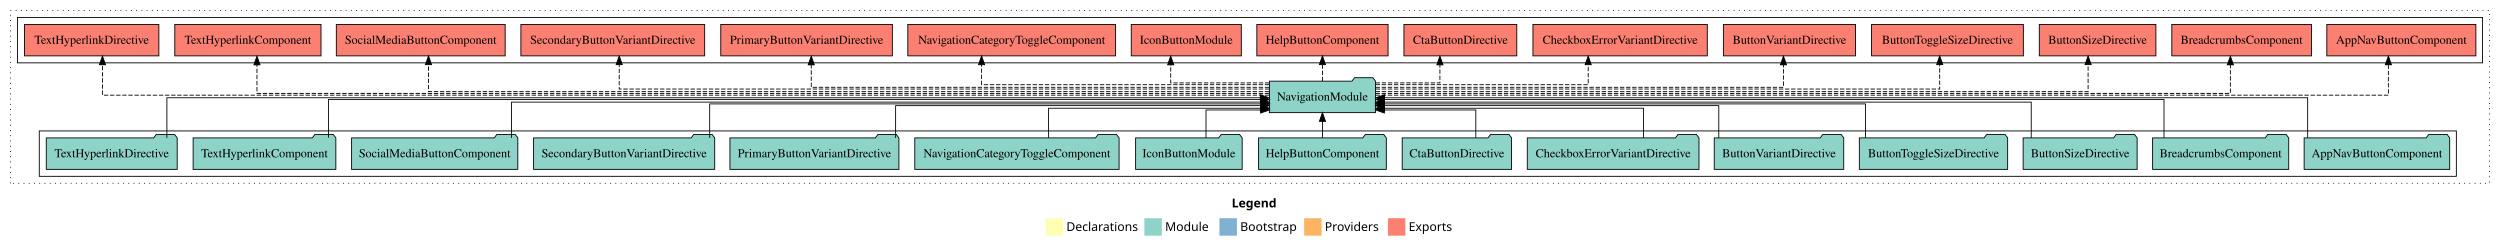
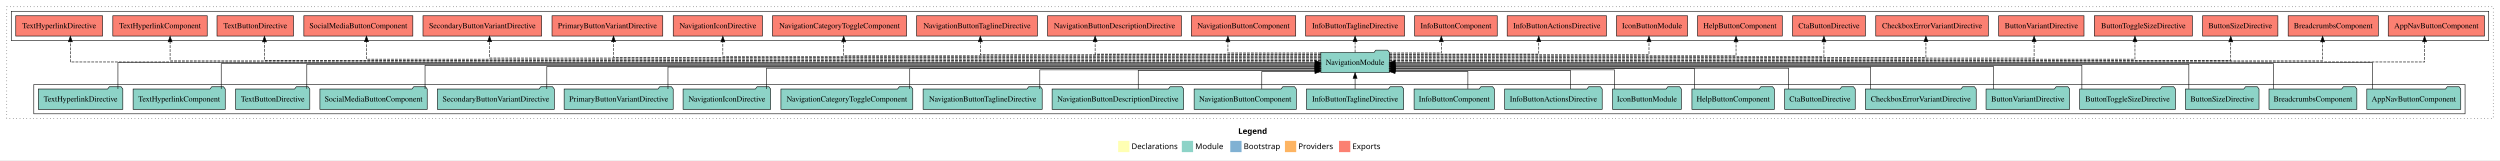
- <svg xmlns="http://www.w3.org/2000/svg" width="2864pt" height="284pt" viewBox="0.00 0.00 2864.00 284.00">
+ <svg xmlns="http://www.w3.org/2000/svg" width="4437pt" height="284pt" viewBox="0.00 0.00 4437.00 284.00">
  <g id="graph0" class="graph" transform="scale(1 1) rotate(0) translate(4 280)">
-     <polygon fill="white" stroke="transparent" points="-4,4 -4,-280 2860,-280 2860,4 -4,4" />
-     <text text-anchor="start" x="1407.01" y="-42.4" font-family="Times-12" font-weight="bold" font-size="14.00">Legend</text>
-     <polygon fill="#ffffb3" stroke="transparent" points="1194,-10 1194,-30 1214,-30 1214,-10 1194,-10" />
-     <text text-anchor="start" x="1217.63" y="-15.4" font-family="Times-12" font-size="14.00">  Declarations</text>
-     <polygon fill="#8dd3c7" stroke="transparent" points="1307,-10 1307,-30 1327,-30 1327,-10 1307,-10" />
-     <text text-anchor="start" x="1330.73" y="-15.4" font-family="Times-12" font-size="14.00">  Module</text>
-     <polygon fill="#80b1d3" stroke="transparent" points="1393,-10 1393,-30 1413,-30 1413,-10 1393,-10" />
-     <text text-anchor="start" x="1416.78" y="-15.4" font-family="Times-12" font-size="14.00">  Bootstrap</text>
-     <polygon fill="#fdb462" stroke="transparent" points="1490,-10 1490,-30 1510,-30 1510,-10 1490,-10" />
-     <text text-anchor="start" x="1513.67" y="-15.4" font-family="Times-12" font-size="14.00">  Providers</text>
-     <polygon fill="#fb8072" stroke="transparent" points="1586,-10 1586,-30 1606,-30 1606,-10 1586,-10" />
-     <text text-anchor="start" x="1609.73" y="-15.4" font-family="Times-12" font-size="14.00">  Exports</text>
+     <polygon fill="white" stroke="transparent" points="-4,4 -4,-280 4433,-280 4433,4 -4,4" />
+     <text text-anchor="start" x="2193.51" y="-42.4" font-family="Times-12" font-weight="bold" font-size="14.00">Legend</text>
+     <polygon fill="#ffffb3" stroke="transparent" points="1980.5,-10 1980.5,-30 2000.5,-30 2000.5,-10 1980.5,-10" />
+     <text text-anchor="start" x="2004.13" y="-15.4" font-family="Times-12" font-size="14.00">  Declarations</text>
+     <polygon fill="#8dd3c7" stroke="transparent" points="2093.5,-10 2093.5,-30 2113.5,-30 2113.5,-10 2093.5,-10" />
+     <text text-anchor="start" x="2117.23" y="-15.4" font-family="Times-12" font-size="14.00">  Module</text>
+     <polygon fill="#80b1d3" stroke="transparent" points="2179.5,-10 2179.5,-30 2199.5,-30 2199.5,-10 2179.5,-10" />
+     <text text-anchor="start" x="2203.28" y="-15.4" font-family="Times-12" font-size="14.00">  Bootstrap</text>
+     <polygon fill="#fdb462" stroke="transparent" points="2276.5,-10 2276.5,-30 2296.5,-30 2296.5,-10 2276.5,-10" />
+     <text text-anchor="start" x="2300.17" y="-15.4" font-family="Times-12" font-size="14.00">  Providers</text>
+     <polygon fill="#fb8072" stroke="transparent" points="2372.5,-10 2372.5,-30 2392.5,-30 2392.5,-10 2372.5,-10" />
+     <text text-anchor="start" x="2396.23" y="-15.4" font-family="Times-12" font-size="14.00">  Exports</text>
    <g id="clust1" class="cluster">
-       <polygon fill="none" stroke="black" stroke-dasharray="1,5" points="8,-70 8,-268 2848,-268 2848,-70 8,-70" />
+       <polygon fill="none" stroke="black" stroke-dasharray="1,5" points="8,-70 8,-268 4421,-268 4421,-70 8,-70" />
    </g>
    <g id="clust3" class="cluster">
-       <polygon fill="none" stroke="black" points="41,-78 41,-130 2810,-130 2810,-78 41,-78" />
+       <polygon fill="none" stroke="black" points="56,-78 56,-130 4371,-130 4371,-78 56,-78" />
    </g>
    <g id="clust4" class="cluster">
-       <polygon fill="none" stroke="black" points="16,-208 16,-260 2840,-260 2840,-208 16,-208" />
+       <polygon fill="none" stroke="black" points="16,-208 16,-260 4413,-260 4413,-208 16,-208" />
    </g>
    <g id="node1" class="node">
-       <polygon fill="#8dd3c7" stroke="black" points="2802.38,-122 2799.38,-126 2778.38,-126 2775.38,-122 2635.62,-122 2635.62,-86 2802.38,-86 2802.38,-122" />
-       <text text-anchor="middle" x="2719" y="-99.8" font-family="Times,serif" font-size="14.00">AppNavButtonComponent</text>
+       <polygon fill="#8dd3c7" stroke="black" points="4363.38,-122 4360.38,-126 4339.38,-126 4336.38,-122 4196.62,-122 4196.62,-86 4363.38,-86 4363.38,-122" />
+       <text text-anchor="middle" x="4280" y="-99.8" font-family="Times,serif" font-size="14.00">AppNavButtonComponent</text>
+     </g>
+     <g id="node24" class="node">
+       <polygon fill="#8dd3c7" stroke="black" points="2461.76,-187 2458.76,-191 2437.76,-191 2434.76,-187 2340.24,-187 2340.24,-151 2461.76,-151 2461.76,-187" />
+       <text text-anchor="middle" x="2401" y="-164.8" font-family="Times,serif" font-size="14.00">NavigationModule</text>
+     </g>
+     <g id="edge1" class="edge">
+       <path fill="none" stroke="black" d="M4206.65,-122.11C4206.65,-141.34 4206.65,-169 4206.65,-169 4206.65,-169 2471.85,-169 2471.85,-169" />
+       <polygon fill="black" stroke="black" points="2471.85,-165.5 2461.85,-169 2471.85,-172.5 2471.85,-165.5" />
+     </g>
+     <g id="node2" class="node">
+       <polygon fill="#8dd3c7" stroke="black" points="4178.97,-122 4175.97,-126 4154.97,-126 4151.97,-122 4023.03,-122 4023.03,-86 4178.97,-86 4178.97,-122" />
+       <text text-anchor="middle" x="4101" y="-99.8" font-family="Times,serif" font-size="14.00">BreadcrumbsComponent</text>
+     </g>
+     <g id="edge2" class="edge">
+       <path fill="none" stroke="black" d="M4030.96,-122.22C4030.96,-140.83 4030.96,-167 4030.96,-167 4030.96,-167 2471.92,-167 2471.92,-167" />
+       <polygon fill="black" stroke="black" points="2471.92,-163.5 2461.92,-167 2471.92,-170.5 2471.92,-163.5" />
+     </g>
+     <g id="node3" class="node">
+       <polygon fill="#8dd3c7" stroke="black" points="4005.3,-122 4002.3,-126 3981.3,-126 3978.3,-122 3874.7,-122 3874.7,-86 4005.3,-86 4005.3,-122" />
+       <text text-anchor="middle" x="3940" y="-99.8" font-family="Times,serif" font-size="14.00">ButtonSizeDirective</text>
+     </g>
+     <g id="edge3" class="edge">
+       <path fill="none" stroke="black" d="M3880.79,-122.27C3880.79,-140.56 3880.79,-166 3880.79,-166 3880.79,-166 2471.77,-166 2471.77,-166" />
+       <polygon fill="black" stroke="black" points="2471.77,-162.5 2461.77,-166 2471.77,-169.5 2471.77,-162.5" />
+     </g>
+     <g id="node4" class="node">
+       <polygon fill="#8dd3c7" stroke="black" points="3856.96,-122 3853.96,-126 3832.96,-126 3829.96,-122 3687.04,-122 3687.04,-86 3856.96,-86 3856.96,-122" />
+       <text text-anchor="middle" x="3772" y="-99.8" font-family="Times,serif" font-size="14.00">ButtonToggleSizeDirective</text>
+     </g>
+     <g id="edge4" class="edge">
+       <path fill="none" stroke="black" d="M3690.93,-122C3690.93,-139.68 3690.93,-164 3690.93,-164 3690.93,-164 2471.92,-164 2471.92,-164" />
+       <polygon fill="black" stroke="black" points="2471.92,-160.5 2461.92,-164 2471.92,-167.5 2471.92,-160.5" />
+     </g>
+     <g id="node5" class="node">
+       <polygon fill="#8dd3c7" stroke="black" points="3669.18,-122 3666.18,-126 3645.18,-126 3642.18,-122 3520.82,-122 3520.82,-86 3669.18,-86 3669.18,-122" />
+       <text text-anchor="middle" x="3595" y="-99.8" font-family="Times,serif" font-size="14.00">ButtonVariantDirective</text>
+     </g>
+     <g id="edge5" class="edge">
+       <path fill="none" stroke="black" d="M3534.05,-122.03C3534.05,-139.06 3534.05,-162 3534.05,-162 3534.05,-162 2471.92,-162 2471.92,-162" />
+       <polygon fill="black" stroke="black" points="2471.92,-158.5 2461.92,-162 2471.92,-165.5 2471.92,-158.5" />
+     </g>
+     <g id="node6" class="node">
+       <polygon fill="#8dd3c7" stroke="black" points="3503.36,-122 3500.36,-126 3479.36,-126 3476.36,-122 3306.64,-122 3306.64,-86 3503.36,-86 3503.36,-122" />
+       <text text-anchor="middle" x="3405" y="-99.8" font-family="Times,serif" font-size="14.00">CheckboxErrorVariantDirective</text>
+     </g>
+     <g id="edge6" class="edge">
+       <path fill="none" stroke="black" d="M3315.94,-122.04C3315.94,-138.73 3315.94,-161 3315.94,-161 3315.94,-161 2472.1,-161 2472.1,-161" />
+       <polygon fill="black" stroke="black" points="2472.1,-157.5 2462.1,-161 2472.1,-164.5 2472.1,-157.5" />
+     </g>
+     <g id="node7" class="node">
+       <polygon fill="#8dd3c7" stroke="black" points="3288.64,-122 3285.64,-126 3264.64,-126 3261.64,-122 3163.36,-122 3163.36,-86 3288.64,-86 3288.64,-122" />
+       <text text-anchor="middle" x="3226" y="-99.8" font-family="Times,serif" font-size="14.00">CtaButtonDirective</text>
+     </g>
+     <g id="edge7" class="edge">
+       <path fill="none" stroke="black" d="M3170.3,-122.01C3170.3,-138.05 3170.3,-159 3170.3,-159 3170.3,-159 2472.01,-159 2472.01,-159" />
+       <polygon fill="black" stroke="black" points="2472.01,-155.5 2462.01,-159 2472.01,-162.5 2472.01,-155.5" />
+     </g>
+     <g id="node8" class="node">
+       <polygon fill="#8dd3c7" stroke="black" points="3145.16,-122 3142.16,-126 3121.16,-126 3118.16,-122 2998.84,-122 2998.84,-86 3145.16,-86 3145.16,-122" />
+       <text text-anchor="middle" x="3072" y="-99.8" font-family="Times,serif" font-size="14.00">HelpButtonComponent</text>
+     </g>
+     <g id="edge8" class="edge">
+       <path fill="none" stroke="black" d="M3003.79,-122.28C3003.79,-137.95 3003.79,-158 3003.79,-158 3003.79,-158 2471.84,-158 2471.84,-158" />
+       <polygon fill="black" stroke="black" points="2471.84,-154.5 2461.84,-158 2471.84,-161.5 2471.84,-154.5" />
+     </g>
+     <g id="node9" class="node">
+       <polygon fill="#8dd3c7" stroke="black" points="2980.04,-122 2977.04,-126 2956.04,-126 2953.04,-122 2857.96,-122 2857.96,-86 2980.04,-86 2980.04,-122" />
+       <text text-anchor="middle" x="2919" y="-99.8" font-family="Times,serif" font-size="14.00">IconButtonModule</text>
+     </g>
+     <g id="edge9" class="edge">
+       <path fill="none" stroke="black" d="M2861.35,-122.19C2861.35,-137.18 2861.35,-156 2861.35,-156 2861.35,-156 2472.13,-156 2472.13,-156" />
+       <polygon fill="black" stroke="black" points="2472.13,-152.5 2462.13,-156 2472.13,-159.5 2472.13,-152.5" />
+     </g>
+     <g id="node10" class="node">
+       <polygon fill="#8dd3c7" stroke="black" points="2839.57,-122 2836.57,-126 2815.57,-126 2812.57,-122 2666.43,-122 2666.43,-86 2839.57,-86 2839.57,-122" />
+       <text text-anchor="middle" x="2753" y="-99.8" font-family="Times,serif" font-size="14.00">InfoButtonActionsDirective</text>
+     </g>
+     <g id="edge10" class="edge">
+       <path fill="none" stroke="black" d="M2783.26,-122.12C2783.26,-136.78 2783.26,-155 2783.26,-155 2783.26,-155 2471.99,-155 2471.99,-155" />
+       <polygon fill="black" stroke="black" points="2471.99,-151.5 2461.99,-155 2471.99,-158.5 2471.99,-151.5" />
+     </g>
+     <g id="node11" class="node">
+       <polygon fill="#8dd3c7" stroke="black" points="2648.27,-122 2645.27,-126 2624.27,-126 2621.27,-122 2505.73,-122 2505.73,-86 2648.27,-86 2648.27,-122" />
+       <text text-anchor="middle" x="2577" y="-99.8" font-family="Times,serif" font-size="14.00">InfoButtonComponent</text>
+     </g>
+     <g id="edge11" class="edge">
+       <path fill="none" stroke="black" d="M2601.21,-122.25C2601.21,-136.18 2601.21,-153 2601.21,-153 2601.21,-153 2471.89,-153 2471.89,-153" />
+       <polygon fill="black" stroke="black" points="2471.89,-149.5 2461.89,-153 2471.89,-156.5 2471.89,-149.5" />
+     </g>
+     <g id="node12" class="node">
+       <polygon fill="#8dd3c7" stroke="black" points="2487.29,-122 2484.29,-126 2463.29,-126 2460.29,-122 2314.71,-122 2314.71,-86 2487.29,-86 2487.29,-122" />
+       <text text-anchor="middle" x="2401" y="-99.8" font-family="Times,serif" font-size="14.00">InfoButtonTaglineDirective</text>
+     </g>
+     <g id="edge12" class="edge">
+       <path fill="none" stroke="black" d="M2401,-122.11C2401,-122.11 2401,-140.99 2401,-140.99" />
+       <polygon fill="black" stroke="black" points="2397.5,-140.99 2401,-150.99 2404.5,-140.99 2397.5,-140.99" />
+     </g>
+     <g id="node13" class="node">
+       <polygon fill="#8dd3c7" stroke="black" points="2296.66,-122 2293.66,-126 2272.66,-126 2269.66,-122 2115.34,-122 2115.34,-86 2296.66,-86 2296.66,-122" />
+       <text text-anchor="middle" x="2206" y="-99.8" font-family="Times,serif" font-size="14.00">NavigationButtonComponent</text>
+     </g>
+     <g id="edge13" class="edge">
+       <path fill="none" stroke="black" d="M2235.44,-122.25C2235.44,-136.18 2235.44,-153 2235.44,-153 2235.44,-153 2329.82,-153 2329.82,-153" />
+       <polygon fill="black" stroke="black" points="2329.82,-156.5 2339.82,-153 2329.82,-149.5 2329.82,-156.5" />
+     </g>
+     <g id="node14" class="node">
+       <polygon fill="#8dd3c7" stroke="black" points="2096.72,-122 2093.72,-126 2072.72,-126 2069.72,-122 1863.28,-122 1863.28,-86 2096.72,-86 2096.72,-122" />
+       <text text-anchor="middle" x="1980" y="-99.8" font-family="Times,serif" font-size="14.00">NavigationButtonDescriptionDirective</text>
+     </g>
+     <g id="edge14" class="edge">
+       <path fill="none" stroke="black" d="M2016.12,-122.12C2016.12,-136.78 2016.12,-155 2016.12,-155 2016.12,-155 2330.01,-155 2330.01,-155" />
+       <polygon fill="black" stroke="black" points="2330.01,-158.5 2340.01,-155 2330.01,-151.5 2330.01,-158.5" />
+     </g>
+     <g id="node15" class="node">
+       <polygon fill="#8dd3c7" stroke="black" points="1845.67,-122 1842.67,-126 1821.67,-126 1818.67,-122 1634.33,-122 1634.33,-86 1845.67,-86 1845.67,-122" />
+       <text text-anchor="middle" x="1740" y="-99.8" font-family="Times,serif" font-size="14.00">NavigationButtonTaglineDirective</text>
+     </g>
+     <g id="edge15" class="edge">
+       <path fill="none" stroke="black" d="M1841.46,-122.19C1841.46,-137.18 1841.46,-156 1841.46,-156 1841.46,-156 2330.05,-156 2330.05,-156" />
+       <polygon fill="black" stroke="black" points="2330.05,-159.5 2340.05,-156 2330.05,-152.5 2330.05,-159.5" />
    </g>
    <g id="node16" class="node">
-       <polygon fill="#8dd3c7" stroke="black" points="1571.76,-187 1568.76,-191 1547.76,-191 1544.76,-187 1450.24,-187 1450.24,-151 1571.76,-151 1571.76,-187" />
-       <text text-anchor="middle" x="1511" y="-164.8" font-family="Times,serif" font-size="14.00">NavigationModule</text>
-     </g>
-     <g id="edge1" class="edge">
-       <path fill="none" stroke="black" d="M2639.65,-122.17C2639.65,-141.09 2639.65,-168 2639.65,-168 2639.65,-168 1582.08,-168 1582.08,-168" />
-       <polygon fill="black" stroke="black" points="1582.08,-164.5 1572.08,-168 1582.08,-171.5 1582.08,-164.5" />
-     </g>
-     <g id="node2" class="node">
-       <polygon fill="#8dd3c7" stroke="black" points="2617.97,-122 2614.97,-126 2593.97,-126 2590.97,-122 2462.03,-122 2462.03,-86 2617.97,-86 2617.97,-122" />
-       <text text-anchor="middle" x="2540" y="-99.8" font-family="Times,serif" font-size="14.00">BreadcrumbsComponent</text>
-     </g>
-     <g id="edge2" class="edge">
-       <path fill="none" stroke="black" d="M2475.08,-122.27C2475.08,-140.56 2475.08,-166 2475.08,-166 2475.08,-166 1582.04,-166 1582.04,-166" />
-       <polygon fill="black" stroke="black" points="1582.04,-162.5 1572.04,-166 1582.04,-169.5 1582.04,-162.5" />
-     </g>
-     <g id="node3" class="node">
-       <polygon fill="#8dd3c7" stroke="black" points="2444.3,-122 2441.3,-126 2420.3,-126 2417.3,-122 2313.7,-122 2313.7,-86 2444.3,-86 2444.3,-122" />
-       <text text-anchor="middle" x="2379" y="-99.8" font-family="Times,serif" font-size="14.00">ButtonSizeDirective</text>
-     </g>
-     <g id="edge3" class="edge">
-       <path fill="none" stroke="black" d="M2322.97,-122.02C2322.97,-139.37 2322.97,-163 2322.97,-163 2322.97,-163 1582.03,-163 1582.03,-163" />
-       <polygon fill="black" stroke="black" points="1582.03,-159.5 1572.03,-163 1582.03,-166.5 1582.03,-159.5" />
-     </g>
-     <g id="node4" class="node">
-       <polygon fill="#8dd3c7" stroke="black" points="2295.96,-122 2292.96,-126 2271.96,-126 2268.96,-122 2126.04,-122 2126.04,-86 2295.96,-86 2295.96,-122" />
-       <text text-anchor="middle" x="2211" y="-99.8" font-family="Times,serif" font-size="14.00">ButtonToggleSizeDirective</text>
-     </g>
-     <g id="edge4" class="edge">
-       <path fill="none" stroke="black" d="M2133.14,-122.04C2133.14,-138.73 2133.14,-161 2133.14,-161 2133.14,-161 1581.79,-161 1581.79,-161" />
-       <polygon fill="black" stroke="black" points="1581.79,-157.5 1571.79,-161 1581.79,-164.5 1581.79,-157.5" />
-     </g>
-     <g id="node5" class="node">
-       <polygon fill="#8dd3c7" stroke="black" points="2108.18,-122 2105.18,-126 2084.18,-126 2081.18,-122 1959.82,-122 1959.82,-86 2108.18,-86 2108.18,-122" />
-       <text text-anchor="middle" x="2034" y="-99.8" font-family="Times,serif" font-size="14.00">ButtonVariantDirective</text>
-     </g>
-     <g id="edge5" class="edge">
-       <path fill="none" stroke="black" d="M1965.04,-122.01C1965.04,-138.05 1965.04,-159 1965.04,-159 1965.04,-159 1581.76,-159 1581.76,-159" />
-       <polygon fill="black" stroke="black" points="1581.76,-155.5 1571.76,-159 1581.76,-162.5 1581.76,-155.5" />
-     </g>
-     <g id="node6" class="node">
-       <polygon fill="#8dd3c7" stroke="black" points="1942.36,-122 1939.36,-126 1918.36,-126 1915.36,-122 1745.64,-122 1745.64,-86 1942.36,-86 1942.36,-122" />
-       <text text-anchor="middle" x="1844" y="-99.8" font-family="Times,serif" font-size="14.00">CheckboxErrorVariantDirective</text>
-     </g>
-     <g id="edge6" class="edge">
-       <path fill="none" stroke="black" d="M1878.81,-122.19C1878.81,-137.18 1878.81,-156 1878.81,-156 1878.81,-156 1582.15,-156 1582.15,-156" />
-       <polygon fill="black" stroke="black" points="1582.15,-152.5 1572.15,-156 1582.15,-159.5 1582.15,-152.5" />
-     </g>
-     <g id="node7" class="node">
-       <polygon fill="#8dd3c7" stroke="black" points="1727.64,-122 1724.64,-126 1703.64,-126 1700.64,-122 1602.36,-122 1602.36,-86 1727.64,-86 1727.64,-122" />
-       <text text-anchor="middle" x="1665" y="-99.8" font-family="Times,serif" font-size="14.00">CtaButtonDirective</text>
-     </g>
-     <g id="edge7" class="edge">
-       <path fill="none" stroke="black" d="M1686.69,-122.05C1686.69,-136.37 1686.69,-154 1686.69,-154 1686.69,-154 1581.95,-154 1581.95,-154" />
-       <polygon fill="black" stroke="black" points="1581.95,-150.5 1571.95,-154 1581.95,-157.5 1581.95,-150.5" />
-     </g>
-     <g id="node8" class="node">
-       <polygon fill="#8dd3c7" stroke="black" points="1584.16,-122 1581.16,-126 1560.16,-126 1557.16,-122 1437.84,-122 1437.84,-86 1584.16,-86 1584.16,-122" />
-       <text text-anchor="middle" x="1511" y="-99.8" font-family="Times,serif" font-size="14.00">HelpButtonComponent</text>
-     </g>
-     <g id="edge8" class="edge">
-       <path fill="none" stroke="black" d="M1511,-122.11C1511,-122.11 1511,-140.99 1511,-140.99" />
-       <polygon fill="black" stroke="black" points="1507.5,-140.99 1511,-150.99 1514.5,-140.99 1507.5,-140.99" />
-     </g>
-     <g id="node9" class="node">
-       <polygon fill="#8dd3c7" stroke="black" points="1419.04,-122 1416.04,-126 1395.04,-126 1392.04,-122 1296.96,-122 1296.96,-86 1419.04,-86 1419.04,-122" />
-       <text text-anchor="middle" x="1358" y="-99.8" font-family="Times,serif" font-size="14.00">IconButtonModule</text>
-     </g>
-     <g id="edge9" class="edge">
-       <path fill="none" stroke="black" d="M1377.59,-122.05C1377.59,-136.37 1377.59,-154 1377.59,-154 1377.59,-154 1440.15,-154 1440.15,-154" />
-       <polygon fill="black" stroke="black" points="1440.15,-157.5 1450.15,-154 1440.15,-150.5 1440.15,-157.5" />
-     </g>
-     <g id="node10" class="node">
-       <polygon fill="#8dd3c7" stroke="black" points="1278.02,-122 1275.02,-126 1254.02,-126 1251.02,-122 1043.98,-122 1043.98,-86 1278.02,-86 1278.02,-122" />
-       <text text-anchor="middle" x="1161" y="-99.8" font-family="Times,serif" font-size="14.00">NavigationCategoryToggleComponent</text>
-     </g>
-     <g id="edge10" class="edge">
-       <path fill="none" stroke="black" d="M1197.25,-122.19C1197.25,-137.18 1197.25,-156 1197.25,-156 1197.25,-156 1440.13,-156 1440.13,-156" />
-       <polygon fill="black" stroke="black" points="1440.13,-159.5 1450.13,-156 1440.13,-152.5 1440.13,-159.5" />
-     </g>
-     <g id="node11" class="node">
-       <polygon fill="#8dd3c7" stroke="black" points="1025.78,-122 1022.78,-126 1001.78,-126 998.78,-122 832.22,-122 832.22,-86 1025.78,-86 1025.78,-122" />
-       <text text-anchor="middle" x="929" y="-99.8" font-family="Times,serif" font-size="14.00">PrimaryButtonVariantDirective</text>
-     </g>
-     <g id="edge11" class="edge">
-       <path fill="none" stroke="black" d="M1022.01,-122.01C1022.01,-138.05 1022.01,-159 1022.01,-159 1022.01,-159 1440.06,-159 1440.06,-159" />
-       <polygon fill="black" stroke="black" points="1440.06,-162.5 1450.06,-159 1440.06,-155.5 1440.06,-162.5" />
-     </g>
-     <g id="node12" class="node">
-       <polygon fill="#8dd3c7" stroke="black" points="814.77,-122 811.77,-126 790.77,-126 787.77,-122 607.23,-122 607.23,-86 814.77,-86 814.77,-122" />
-       <text text-anchor="middle" x="711" y="-99.8" font-family="Times,serif" font-size="14.00">SecondaryButtonVariantDirective</text>
-     </g>
-     <g id="edge12" class="edge">
-       <path fill="none" stroke="black" d="M809.01,-122.04C809.01,-138.73 809.01,-161 809.01,-161 809.01,-161 1440.24,-161 1440.24,-161" />
-       <polygon fill="black" stroke="black" points="1440.24,-164.5 1450.24,-161 1440.24,-157.5 1440.24,-164.5" />
-     </g>
-     <g id="node13" class="node">
-       <polygon fill="#8dd3c7" stroke="black" points="589.21,-122 586.21,-126 565.21,-126 562.21,-122 398.79,-122 398.79,-86 589.21,-86 589.21,-122" />
-       <text text-anchor="middle" x="494" y="-99.8" font-family="Times,serif" font-size="14.00">SocialMediaButtonComponent</text>
-     </g>
-     <g id="edge13" class="edge">
-       <path fill="none" stroke="black" d="M581.98,-122.02C581.98,-139.37 581.98,-163 581.98,-163 581.98,-163 1440.04,-163 1440.04,-163" />
-       <polygon fill="black" stroke="black" points="1440.04,-166.5 1450.04,-163 1440.04,-159.5 1440.04,-166.5" />
-     </g>
-     <g id="node14" class="node">
-       <polygon fill="#8dd3c7" stroke="black" points="380.75,-122 377.75,-126 356.75,-126 353.75,-122 217.25,-122 217.25,-86 380.75,-86 380.75,-122" />
-       <text text-anchor="middle" x="299" y="-99.8" font-family="Times,serif" font-size="14.00">TextHyperlinkComponent</text>
-     </g>
-     <g id="edge14" class="edge">
-       <path fill="none" stroke="black" d="M372.25,-122.27C372.25,-140.56 372.25,-166 372.25,-166 372.25,-166 1440.18,-166 1440.18,-166" />
-       <polygon fill="black" stroke="black" points="1440.18,-169.5 1450.18,-166 1440.18,-162.5 1440.18,-169.5" />
-     </g>
-     <g id="node15" class="node">
-       <polygon fill="#8dd3c7" stroke="black" points="199,-122 196,-126 175,-126 172,-122 49,-122 49,-86 199,-86 199,-122" />
-       <text text-anchor="middle" x="124" y="-99.8" font-family="Times,serif" font-size="14.00">TextHyperlinkDirective</text>
-     </g>
-     <g id="edge15" class="edge">
-       <path fill="none" stroke="black" d="M187.19,-122.17C187.19,-141.09 187.19,-168 187.19,-168 187.19,-168 1439.8,-168 1439.8,-168" />
-       <polygon fill="black" stroke="black" points="1439.8,-171.5 1449.8,-168 1439.8,-164.5 1439.8,-171.5" />
+       <polygon fill="#8dd3c7" stroke="black" points="1616.02,-122 1613.02,-126 1592.02,-126 1589.02,-122 1381.98,-122 1381.98,-86 1616.02,-86 1616.02,-122" />
+       <text text-anchor="middle" x="1499" y="-99.8" font-family="Times,serif" font-size="14.00">NavigationCategoryToggleComponent</text>
+     </g>
+     <g id="edge16" class="edge">
+       <path fill="none" stroke="black" d="M1610.63,-122.28C1610.63,-137.95 1610.63,-158 1610.63,-158 1610.63,-158 2329.97,-158 2329.97,-158" />
+       <polygon fill="black" stroke="black" points="2329.97,-161.5 2339.97,-158 2329.97,-154.5 2329.97,-161.5" />
    </g>
    <g id="node17" class="node">
-       <polygon fill="#fb8072" stroke="black" points="2832.38,-252 2661.62,-252 2661.62,-216 2832.38,-216 2832.38,-252" />
-       <text text-anchor="middle" x="2747" y="-229.8" font-family="Times,serif" font-size="14.00">AppNavButtonComponent </text>
-     </g>
-     <g id="edge16" class="edge">
-       <path fill="none" stroke="black" stroke-dasharray="5,2" d="M1571.97,-171C1818.99,-171 2732.12,-171 2732.12,-171 2732.12,-171 2732.12,-205.78 2732.12,-205.78" />
-       <polygon fill="black" stroke="black" points="2728.63,-205.78 2732.12,-215.78 2735.63,-205.78 2728.63,-205.78" />
+       <polygon fill="#8dd3c7" stroke="black" points="1363.67,-122 1360.67,-126 1339.67,-126 1336.67,-122 1208.33,-122 1208.33,-86 1363.67,-86 1363.67,-122" />
+       <text text-anchor="middle" x="1286" y="-99.8" font-family="Times,serif" font-size="14.00">NavigationIconDirective</text>
+     </g>
+     <g id="edge17" class="edge">
+       <path fill="none" stroke="black" d="M1356.46,-122.01C1356.46,-138.05 1356.46,-159 1356.46,-159 1356.46,-159 2329.94,-159 2329.94,-159" />
+       <polygon fill="black" stroke="black" points="2329.94,-162.5 2339.94,-159 2329.94,-155.5 2329.94,-162.5" />
    </g>
    <g id="node18" class="node">
-       <polygon fill="#fb8072" stroke="black" points="2643.97,-252 2484.03,-252 2484.03,-216 2643.97,-216 2643.97,-252" />
-       <text text-anchor="middle" x="2564" y="-229.8" font-family="Times,serif" font-size="14.00">BreadcrumbsComponent </text>
-     </g>
-     <g id="edge17" class="edge">
-       <path fill="none" stroke="black" stroke-dasharray="5,2" d="M1571.8,-173C1794.27,-173 2551.12,-173 2551.12,-173 2551.12,-173 2551.12,-205.7 2551.12,-205.7" />
-       <polygon fill="black" stroke="black" points="2547.63,-205.7 2551.12,-215.7 2554.63,-205.7 2547.63,-205.7" />
+       <polygon fill="#8dd3c7" stroke="black" points="1190.78,-122 1187.78,-126 1166.78,-126 1163.78,-122 997.22,-122 997.22,-86 1190.78,-86 1190.78,-122" />
+       <text text-anchor="middle" x="1094" y="-99.8" font-family="Times,serif" font-size="14.00">PrimaryButtonVariantDirective</text>
+     </g>
+     <g id="edge18" class="edge">
+       <path fill="none" stroke="black" d="M1181.51,-122.04C1181.51,-138.73 1181.51,-161 1181.51,-161 1181.51,-161 2330.11,-161 2330.11,-161" />
+       <polygon fill="black" stroke="black" points="2330.11,-164.5 2340.11,-161 2330.11,-157.5 2330.11,-164.5" />
    </g>
    <g id="node19" class="node">
-       <polygon fill="#fb8072" stroke="black" points="2465.8,-252 2332.2,-252 2332.2,-216 2465.8,-216 2465.8,-252" />
-       <text text-anchor="middle" x="2399" y="-229.8" font-family="Times,serif" font-size="14.00">ButtonSizeDirective </text>
-     </g>
-     <g id="edge18" class="edge">
-       <path fill="none" stroke="black" stroke-dasharray="5,2" d="M1571.98,-175C1770.89,-175 2388.12,-175 2388.12,-175 2388.12,-175 2388.12,-205.98 2388.12,-205.98" />
-       <polygon fill="black" stroke="black" points="2384.63,-205.98 2388.12,-215.98 2391.63,-205.98 2384.63,-205.98" />
+       <polygon fill="#8dd3c7" stroke="black" points="979.77,-122 976.77,-126 955.77,-126 952.77,-122 772.23,-122 772.23,-86 979.77,-86 979.77,-122" />
+       <text text-anchor="middle" x="876" y="-99.8" font-family="Times,serif" font-size="14.00">SecondaryButtonVariantDirective</text>
+     </g>
+     <g id="edge19" class="edge">
+       <path fill="none" stroke="black" d="M966.5,-122.03C966.5,-139.06 966.5,-162 966.5,-162 966.5,-162 2329.82,-162 2329.82,-162" />
+       <polygon fill="black" stroke="black" points="2329.82,-165.5 2339.82,-162 2329.82,-158.5 2329.82,-165.5" />
    </g>
    <g id="node20" class="node">
-       <polygon fill="#fb8072" stroke="black" points="2313.96,-252 2140.04,-252 2140.04,-216 2313.96,-216 2313.96,-252" />
-       <text text-anchor="middle" x="2227" y="-229.8" font-family="Times,serif" font-size="14.00">ButtonToggleSizeDirective </text>
-     </g>
-     <g id="edge19" class="edge">
-       <path fill="none" stroke="black" stroke-dasharray="5,2" d="M1571.9,-178C1743.42,-178 2218.12,-178 2218.12,-178 2218.12,-178 2218.12,-205.97 2218.12,-205.97" />
-       <polygon fill="black" stroke="black" points="2214.63,-205.97 2218.12,-215.97 2221.63,-205.97 2214.63,-205.97" />
+       <polygon fill="#8dd3c7" stroke="black" points="754.21,-122 751.21,-126 730.21,-126 727.21,-122 563.79,-122 563.79,-86 754.21,-86 754.21,-122" />
+       <text text-anchor="middle" x="659" y="-99.8" font-family="Times,serif" font-size="14.00">SocialMediaButtonComponent</text>
+     </g>
+     <g id="edge20" class="edge">
+       <path fill="none" stroke="black" d="M750.36,-122C750.36,-139.68 750.36,-164 750.36,-164 750.36,-164 2329.8,-164 2329.8,-164" />
+       <polygon fill="black" stroke="black" points="2329.8,-167.5 2339.8,-164 2329.8,-160.5 2329.8,-167.5" />
    </g>
    <g id="node21" class="node">
-       <polygon fill="#fb8072" stroke="black" points="2121.68,-252 1970.32,-252 1970.32,-216 2121.68,-216 2121.68,-252" />
-       <text text-anchor="middle" x="2046" y="-229.8" font-family="Times,serif" font-size="14.00">ButtonVariantDirective </text>
-     </g>
-     <g id="edge20" class="edge">
-       <path fill="none" stroke="black" stroke-dasharray="5,2" d="M1571.84,-180C1710.71,-180 2039.12,-180 2039.12,-180 2039.12,-180 2039.12,-205.72 2039.12,-205.72" />
-       <polygon fill="black" stroke="black" points="2035.63,-205.72 2039.12,-215.72 2042.63,-205.72 2035.63,-205.72" />
+       <polygon fill="#8dd3c7" stroke="black" points="545.86,-122 542.86,-126 521.86,-126 518.86,-122 414.14,-122 414.14,-86 545.86,-86 545.86,-122" />
+       <text text-anchor="middle" x="480" y="-99.8" font-family="Times,serif" font-size="14.00">TextButtonDirective</text>
+     </g>
+     <g id="edge21" class="edge">
+       <path fill="none" stroke="black" d="M540.54,-122.27C540.54,-140.56 540.54,-166 540.54,-166 540.54,-166 2330.16,-166 2330.16,-166" />
+       <polygon fill="black" stroke="black" points="2330.16,-169.5 2340.16,-166 2330.16,-162.5 2330.16,-169.5" />
    </g>
    <g id="node22" class="node">
-       <polygon fill="#fb8072" stroke="black" points="1951.86,-252 1752.14,-252 1752.14,-216 1951.86,-216 1951.86,-252" />
-       <text text-anchor="middle" x="1852" y="-229.8" font-family="Times,serif" font-size="14.00">CheckboxErrorVariantDirective </text>
-     </g>
-     <g id="edge21" class="edge">
-       <path fill="none" stroke="black" stroke-dasharray="5,2" d="M1571.88,-183C1660.72,-183 1815.44,-183 1815.44,-183 1815.44,-183 1815.44,-205.88 1815.44,-205.88" />
-       <polygon fill="black" stroke="black" points="1811.94,-205.88 1815.44,-215.88 1818.94,-205.88 1811.94,-205.88" />
+       <polygon fill="#8dd3c7" stroke="black" points="395.75,-122 392.75,-126 371.75,-126 368.75,-122 232.25,-122 232.25,-86 395.75,-86 395.75,-122" />
+       <text text-anchor="middle" x="314" y="-99.8" font-family="Times,serif" font-size="14.00">TextHyperlinkComponent</text>
+     </g>
+     <g id="edge22" class="edge">
+       <path fill="none" stroke="black" d="M388.6,-122.22C388.6,-140.83 388.6,-167 388.6,-167 388.6,-167 2330.22,-167 2330.22,-167" />
+       <polygon fill="black" stroke="black" points="2330.22,-170.5 2340.22,-167 2330.22,-163.5 2330.22,-170.5" />
    </g>
    <g id="node23" class="node">
-       <polygon fill="#fb8072" stroke="black" points="1733.64,-252 1604.36,-252 1604.36,-216 1733.64,-216 1733.64,-252" />
-       <text text-anchor="middle" x="1669" y="-229.8" font-family="Times,serif" font-size="14.00">CtaButtonDirective </text>
-     </g>
-     <g id="edge22" class="edge">
-       <path fill="none" stroke="black" stroke-dasharray="5,2" d="M1571.98,-185C1607.58,-185 1645.56,-185 1645.56,-185 1645.56,-185 1645.56,-205.75 1645.56,-205.75" />
-       <polygon fill="black" stroke="black" points="1642.06,-205.75 1645.56,-215.75 1649.06,-205.75 1642.06,-205.75" />
-     </g>
-     <g id="node24" class="node">
-       <polygon fill="#fb8072" stroke="black" points="1586.16,-252 1435.84,-252 1435.84,-216 1586.16,-216 1586.16,-252" />
-       <text text-anchor="middle" x="1511" y="-229.8" font-family="Times,serif" font-size="14.00">HelpButtonComponent </text>
+       <polygon fill="#8dd3c7" stroke="black" points="214,-122 211,-126 190,-126 187,-122 64,-122 64,-86 214,-86 214,-122" />
+       <text text-anchor="middle" x="139" y="-99.8" font-family="Times,serif" font-size="14.00">TextHyperlinkDirective</text>
    </g>
    <g id="edge23" class="edge">
-       <path fill="none" stroke="black" stroke-dasharray="5,2" d="M1511,-187.11C1511,-187.11 1511,-205.99 1511,-205.99" />
-       <polygon fill="black" stroke="black" points="1507.5,-205.99 1511,-215.99 1514.5,-205.99 1507.5,-205.99" />
+       <path fill="none" stroke="black" d="M205.31,-122.11C205.31,-141.34 205.31,-169 205.31,-169 205.31,-169 2329.98,-169 2329.98,-169" />
+       <polygon fill="black" stroke="black" points="2329.98,-172.5 2339.98,-169 2329.98,-165.5 2329.98,-172.5" />
    </g>
    <g id="node25" class="node">
-       <polygon fill="#fb8072" stroke="black" points="1418.04,-252 1291.96,-252 1291.96,-216 1418.04,-216 1418.04,-252" />
-       <text text-anchor="middle" x="1355" y="-229.8" font-family="Times,serif" font-size="14.00">IconButtonModule </text>
+       <polygon fill="#fb8072" stroke="black" points="4405.38,-252 4234.62,-252 4234.62,-216 4405.38,-216 4405.38,-252" />
+       <text text-anchor="middle" x="4320" y="-229.8" font-family="Times,serif" font-size="14.00">AppNavButtonComponent </text>
    </g>
    <g id="edge24" class="edge">
-       <path fill="none" stroke="black" stroke-dasharray="5,2" d="M1450.2,-185C1400.07,-185 1337.16,-185 1337.16,-185 1337.16,-185 1337.16,-205.75 1337.16,-205.75" />
-       <polygon fill="black" stroke="black" points="1333.66,-205.75 1337.16,-215.75 1340.66,-205.75 1333.66,-205.75" />
+       <path fill="none" stroke="black" stroke-dasharray="5,2" d="M2462,-170C2786.9,-170 4299.12,-170 4299.12,-170 4299.12,-170 4299.12,-205.83 4299.12,-205.83" />
+       <polygon fill="black" stroke="black" points="4295.63,-205.83 4299.12,-215.83 4302.63,-205.83 4295.63,-205.83" />
    </g>
    <g id="node26" class="node">
-       <polygon fill="#fb8072" stroke="black" points="1274.01,-252 1035.99,-252 1035.99,-216 1274.01,-216 1274.01,-252" />
-       <text text-anchor="middle" x="1155" y="-229.8" font-family="Times,serif" font-size="14.00">NavigationCategoryToggleComponent </text>
+       <polygon fill="#fb8072" stroke="black" points="4216.97,-252 4057.03,-252 4057.03,-216 4216.97,-216 4216.97,-252" />
+       <text text-anchor="middle" x="4137" y="-229.8" font-family="Times,serif" font-size="14.00">BreadcrumbsComponent </text>
    </g>
    <g id="edge25" class="edge">
-       <path fill="none" stroke="black" stroke-dasharray="5,2" d="M1449.98,-183C1340.16,-183 1120.5,-183 1120.5,-183 1120.5,-183 1120.5,-205.88 1120.5,-205.88" />
-       <polygon fill="black" stroke="black" points="1117,-205.88 1120.5,-215.88 1124,-205.88 1117,-205.88" />
+       <path fill="none" stroke="black" stroke-dasharray="5,2" d="M2461.86,-172C2767.26,-172 4118.12,-172 4118.12,-172 4118.12,-172 4118.12,-205.73 4118.12,-205.73" />
+       <polygon fill="black" stroke="black" points="4114.63,-205.73 4118.12,-215.73 4121.63,-205.73 4114.63,-205.73" />
    </g>
    <g id="node27" class="node">
-       <polygon fill="#fb8072" stroke="black" points="1018.28,-252 821.72,-252 821.72,-216 1018.28,-216 1018.28,-252" />
-       <text text-anchor="middle" x="920" y="-229.8" font-family="Times,serif" font-size="14.00">PrimaryButtonVariantDirective </text>
+       <polygon fill="#fb8072" stroke="black" points="4038.8,-252 3905.2,-252 3905.2,-216 4038.8,-216 4038.8,-252" />
+       <text text-anchor="middle" x="3972" y="-229.8" font-family="Times,serif" font-size="14.00">ButtonSizeDirective </text>
    </g>
    <g id="edge26" class="edge">
-       <path fill="none" stroke="black" stroke-dasharray="5,2" d="M1449.99,-180C1299.99,-180 925.38,-180 925.38,-180 925.38,-180 925.38,-205.72 925.38,-205.72" />
-       <polygon fill="black" stroke="black" points="921.88,-205.72 925.38,-215.72 928.88,-205.72 921.88,-205.72" />
+       <path fill="none" stroke="black" stroke-dasharray="5,2" d="M2461.92,-173C2749.26,-173 3955.12,-173 3955.12,-173 3955.12,-173 3955.12,-205.7 3955.12,-205.7" />
+       <polygon fill="black" stroke="black" points="3951.63,-205.7 3955.12,-215.7 3958.63,-205.7 3951.63,-205.7" />
    </g>
    <g id="node28" class="node">
-       <polygon fill="#fb8072" stroke="black" points="803.27,-252 592.73,-252 592.73,-216 803.27,-216 803.27,-252" />
-       <text text-anchor="middle" x="698" y="-229.8" font-family="Times,serif" font-size="14.00">SecondaryButtonVariantDirective </text>
+       <polygon fill="#fb8072" stroke="black" points="3886.96,-252 3713.04,-252 3713.04,-216 3886.96,-216 3886.96,-252" />
+       <text text-anchor="middle" x="3800" y="-229.8" font-family="Times,serif" font-size="14.00">ButtonToggleSizeDirective </text>
    </g>
    <g id="edge27" class="edge">
-       <path fill="none" stroke="black" stroke-dasharray="5,2" d="M1450.12,-178C1262.44,-178 705.38,-178 705.38,-178 705.38,-178 705.38,-205.97 705.38,-205.97" />
-       <polygon fill="black" stroke="black" points="701.88,-205.97 705.38,-215.97 708.88,-205.97 701.88,-205.97" />
+       <path fill="none" stroke="black" stroke-dasharray="5,2" d="M2461.81,-175C2728.95,-175 3785.12,-175 3785.12,-175 3785.12,-175 3785.12,-205.98 3785.12,-205.98" />
+       <polygon fill="black" stroke="black" points="3781.63,-205.98 3785.12,-215.98 3788.63,-205.98 3781.63,-205.98" />
    </g>
    <g id="node29" class="node">
-       <polygon fill="#fb8072" stroke="black" points="574.71,-252 381.29,-252 381.29,-216 574.71,-216 574.71,-252" />
-       <text text-anchor="middle" x="478" y="-229.8" font-family="Times,serif" font-size="14.00">SocialMediaButtonComponent </text>
+       <polygon fill="#fb8072" stroke="black" points="3694.68,-252 3543.32,-252 3543.32,-216 3694.68,-216 3694.68,-252" />
+       <text text-anchor="middle" x="3619" y="-229.8" font-family="Times,serif" font-size="14.00">ButtonVariantDirective </text>
    </g>
    <g id="edge28" class="edge">
-       <path fill="none" stroke="black" stroke-dasharray="5,2" d="M1450,-175C1229.53,-175 486.88,-175 486.88,-175 486.88,-175 486.88,-205.98 486.88,-205.98" />
-       <polygon fill="black" stroke="black" points="483.38,-205.98 486.88,-215.98 490.38,-205.98 483.38,-205.98" />
+       <path fill="none" stroke="black" stroke-dasharray="5,2" d="M2462,-177C2706.98,-177 3606.12,-177 3606.12,-177 3606.12,-177 3606.12,-205.96 3606.12,-205.96" />
+       <polygon fill="black" stroke="black" points="3602.63,-205.96 3606.12,-215.96 3609.63,-205.96 3602.63,-205.96" />
    </g>
    <g id="node30" class="node">
+       <polygon fill="#fb8072" stroke="black" points="3524.86,-252 3325.14,-252 3325.14,-216 3524.86,-216 3524.86,-252" />
+       <text text-anchor="middle" x="3425" y="-229.8" font-family="Times,serif" font-size="14.00">CheckboxErrorVariantDirective </text>
+     </g>
+     <g id="edge29" class="edge">
+       <path fill="none" stroke="black" stroke-dasharray="5,2" d="M2462.09,-178C2681.13,-178 3414.12,-178 3414.12,-178 3414.12,-178 3414.12,-205.97 3414.12,-205.97" />
+       <polygon fill="black" stroke="black" points="3410.63,-205.97 3414.12,-215.97 3417.63,-205.97 3410.63,-205.97" />
+     </g>
+     <g id="node31" class="node">
+       <polygon fill="#fb8072" stroke="black" points="3306.64,-252 3177.36,-252 3177.36,-216 3306.64,-216 3306.64,-252" />
+       <text text-anchor="middle" x="3242" y="-229.8" font-family="Times,serif" font-size="14.00">CtaButtonDirective </text>
+     </g>
+     <g id="edge30" class="edge">
+       <path fill="none" stroke="black" stroke-dasharray="5,2" d="M2461.85,-180C2653.68,-180 3233.12,-180 3233.12,-180 3233.12,-180 3233.12,-205.72 3233.12,-205.72" />
+       <polygon fill="black" stroke="black" points="3229.63,-205.72 3233.12,-215.72 3236.63,-205.72 3229.63,-205.72" />
+     </g>
+     <g id="node32" class="node">
+       <polygon fill="#fb8072" stroke="black" points="3159.16,-252 3008.84,-252 3008.84,-216 3159.16,-216 3159.16,-252" />
+       <text text-anchor="middle" x="3084" y="-229.8" font-family="Times,serif" font-size="14.00">HelpButtonComponent </text>
+     </g>
+     <g id="edge31" class="edge">
+       <path fill="none" stroke="black" stroke-dasharray="5,2" d="M2461.9,-181C2628.09,-181 3077.12,-181 3077.12,-181 3077.12,-181 3077.12,-205.76 3077.12,-205.76" />
+       <polygon fill="black" stroke="black" points="3073.63,-205.76 3077.12,-215.76 3080.63,-205.76 3073.63,-205.76" />
+     </g>
+     <g id="node33" class="node">
+       <polygon fill="#fb8072" stroke="black" points="2991.04,-252 2864.96,-252 2864.96,-216 2991.04,-216 2991.04,-252" />
+       <text text-anchor="middle" x="2928" y="-229.8" font-family="Times,serif" font-size="14.00">IconButtonModule </text>
+     </g>
+     <g id="edge32" class="edge">
+       <path fill="none" stroke="black" stroke-dasharray="5,2" d="M2461.86,-183C2599.46,-183 2922.62,-183 2922.62,-183 2922.62,-183 2922.62,-205.88 2922.62,-205.88" />
+       <polygon fill="black" stroke="black" points="2919.13,-205.88 2922.62,-215.88 2926.13,-205.88 2919.13,-205.88" />
+     </g>
+     <g id="node34" class="node">
+       <polygon fill="#fb8072" stroke="black" points="2847.07,-252 2670.93,-252 2670.93,-216 2847.07,-216 2847.07,-252" />
+       <text text-anchor="middle" x="2759" y="-229.8" font-family="Times,serif" font-size="14.00">InfoButtonActionsDirective </text>
+     </g>
+     <g id="edge33" class="edge">
+       <path fill="none" stroke="black" stroke-dasharray="5,2" d="M2461.93,-184C2556.29,-184 2726.99,-184 2726.99,-184 2726.99,-184 2726.99,-205.95 2726.99,-205.95" />
+       <polygon fill="black" stroke="black" points="2723.49,-205.95 2726.99,-215.95 2730.49,-205.95 2723.49,-205.95" />
+     </g>
+     <g id="node35" class="node">
+       <polygon fill="#fb8072" stroke="black" points="2653.27,-252 2506.73,-252 2506.73,-216 2653.27,-216 2653.27,-252" />
+       <text text-anchor="middle" x="2580" y="-229.8" font-family="Times,serif" font-size="14.00">InfoButtonComponent </text>
+     </g>
+     <g id="edge34" class="edge">
+       <path fill="none" stroke="black" stroke-dasharray="5,2" d="M2461.92,-186C2504.6,-186 2554.04,-186 2554.04,-186 2554.04,-186 2554.04,-205.85 2554.04,-205.85" />
+       <polygon fill="black" stroke="black" points="2550.54,-205.85 2554.04,-215.85 2557.54,-205.85 2550.54,-205.85" />
+     </g>
+     <g id="node36" class="node">
+       <polygon fill="#fb8072" stroke="black" points="2488.78,-252 2313.22,-252 2313.22,-216 2488.78,-216 2488.78,-252" />
+       <text text-anchor="middle" x="2401" y="-229.8" font-family="Times,serif" font-size="14.00">InfoButtonTaglineDirective </text>
+     </g>
+     <g id="edge35" class="edge">
+       <path fill="none" stroke="black" stroke-dasharray="5,2" d="M2401,-187.11C2401,-187.11 2401,-205.99 2401,-205.99" />
+       <polygon fill="black" stroke="black" points="2397.5,-205.99 2401,-215.99 2404.5,-205.99 2397.5,-205.99" />
+     </g>
+     <g id="node37" class="node">
+       <polygon fill="#fb8072" stroke="black" points="2295.66,-252 2110.34,-252 2110.34,-216 2295.66,-216 2295.66,-252" />
+       <text text-anchor="middle" x="2203" y="-229.8" font-family="Times,serif" font-size="14.00">NavigationButtonComponent </text>
+     </g>
+     <g id="edge36" class="edge">
+       <path fill="none" stroke="black" stroke-dasharray="5,2" d="M2340.22,-186C2273.37,-186 2175.31,-186 2175.31,-186 2175.31,-186 2175.31,-205.85 2175.31,-205.85" />
+       <polygon fill="black" stroke="black" points="2171.81,-205.85 2175.31,-215.85 2178.81,-205.85 2171.81,-205.85" />
+     </g>
+     <g id="node38" class="node">
+       <polygon fill="#fb8072" stroke="black" points="2092.72,-252 1855.28,-252 1855.28,-216 2092.72,-216 2092.72,-252" />
+       <text text-anchor="middle" x="1974" y="-229.8" font-family="Times,serif" font-size="14.00">NavigationButtonDescriptionDirective </text>
+     </g>
+     <g id="edge37" class="edge">
+       <path fill="none" stroke="black" stroke-dasharray="5,2" d="M2340.21,-184C2214.93,-184 1939.63,-184 1939.63,-184 1939.63,-184 1939.63,-205.95 1939.63,-205.95" />
+       <polygon fill="black" stroke="black" points="1936.13,-205.95 1939.63,-215.95 1943.13,-205.95 1936.13,-205.95" />
+     </g>
+     <g id="node39" class="node">
+       <polygon fill="#fb8072" stroke="black" points="1837.17,-252 1622.83,-252 1622.83,-216 1837.17,-216 1837.17,-252" />
+       <text text-anchor="middle" x="1730" y="-229.8" font-family="Times,serif" font-size="14.00">NavigationButtonTaglineDirective </text>
+     </g>
+     <g id="edge38" class="edge">
+       <path fill="none" stroke="black" stroke-dasharray="5,2" d="M2340.21,-183C2176.02,-183 1735.88,-183 1735.88,-183 1735.88,-183 1735.88,-205.88 1735.88,-205.88" />
+       <polygon fill="black" stroke="black" points="1732.38,-205.88 1735.88,-215.88 1739.38,-205.88 1732.38,-205.88" />
+     </g>
+     <g id="node40" class="node">
+       <polygon fill="#fb8072" stroke="black" points="1605.01,-252 1366.99,-252 1366.99,-216 1605.01,-216 1605.01,-252" />
+       <text text-anchor="middle" x="1486" y="-229.8" font-family="Times,serif" font-size="14.00">NavigationCategoryToggleComponent </text>
+     </g>
+     <g id="edge39" class="edge">
+       <path fill="none" stroke="black" stroke-dasharray="5,2" d="M2340.04,-181C2136.54,-181 1493.38,-181 1493.38,-181 1493.38,-181 1493.38,-205.76 1493.38,-205.76" />
+       <polygon fill="black" stroke="black" points="1489.88,-205.76 1493.38,-215.76 1496.88,-205.76 1489.88,-205.76" />
+     </g>
+     <g id="node41" class="node">
+       <polygon fill="#fb8072" stroke="black" points="1349.17,-252 1190.83,-252 1190.83,-216 1349.17,-216 1349.17,-252" />
+       <text text-anchor="middle" x="1270" y="-229.8" font-family="Times,serif" font-size="14.00">NavigationIconDirective </text>
+     </g>
+     <g id="edge40" class="edge">
+       <path fill="none" stroke="black" stroke-dasharray="5,2" d="M2339.87,-180C2105.71,-180 1278.88,-180 1278.88,-180 1278.88,-180 1278.88,-205.72 1278.88,-205.72" />
+       <polygon fill="black" stroke="black" points="1275.38,-205.72 1278.88,-215.72 1282.38,-205.72 1275.38,-205.72" />
+     </g>
+     <g id="node42" class="node">
+       <polygon fill="#fb8072" stroke="black" points="1172.28,-252 975.72,-252 975.72,-216 1172.28,-216 1172.28,-252" />
+       <text text-anchor="middle" x="1074" y="-229.8" font-family="Times,serif" font-size="14.00">PrimaryButtonVariantDirective </text>
+     </g>
+     <g id="edge41" class="edge">
+       <path fill="none" stroke="black" stroke-dasharray="5,2" d="M2340.16,-178C2081.32,-178 1084.88,-178 1084.88,-178 1084.88,-178 1084.88,-205.97 1084.88,-205.97" />
+       <polygon fill="black" stroke="black" points="1081.38,-205.97 1084.88,-215.97 1088.38,-205.97 1081.38,-205.97" />
+     </g>
+     <g id="node43" class="node">
+       <polygon fill="#fb8072" stroke="black" points="957.27,-252 746.73,-252 746.73,-216 957.27,-216 957.27,-252" />
+       <text text-anchor="middle" x="852" y="-229.8" font-family="Times,serif" font-size="14.00">SecondaryButtonVariantDirective </text>
+     </g>
+     <g id="edge42" class="edge">
+       <path fill="none" stroke="black" stroke-dasharray="5,2" d="M2339.83,-177C2054.13,-177 864.88,-177 864.88,-177 864.88,-177 864.88,-205.96 864.88,-205.96" />
+       <polygon fill="black" stroke="black" points="861.38,-205.96 864.88,-215.96 868.38,-205.96 861.38,-205.96" />
+     </g>
+     <g id="node44" class="node">
+       <polygon fill="#fb8072" stroke="black" points="728.71,-252 535.29,-252 535.29,-216 728.71,-216 728.71,-252" />
+       <text text-anchor="middle" x="632" y="-229.8" font-family="Times,serif" font-size="14.00">SocialMediaButtonComponent </text>
+     </g>
+     <g id="edge43" class="edge">
+       <path fill="none" stroke="black" stroke-dasharray="5,2" d="M2340.09,-175C2030.55,-175 646.38,-175 646.38,-175 646.38,-175 646.38,-205.98 646.38,-205.98" />
+       <polygon fill="black" stroke="black" points="642.88,-205.98 646.38,-215.98 649.88,-205.98 642.88,-205.98" />
+     </g>
+     <g id="node45" class="node">
+       <polygon fill="#fb8072" stroke="black" points="516.86,-252 381.14,-252 381.14,-216 516.86,-216 516.86,-252" />
+       <text text-anchor="middle" x="449" y="-229.8" font-family="Times,serif" font-size="14.00">TextButtonDirective </text>
+     </g>
+     <g id="edge44" class="edge">
+       <path fill="none" stroke="black" stroke-dasharray="5,2" d="M2340.14,-173C2011.7,-173 465.38,-173 465.38,-173 465.38,-173 465.38,-205.7 465.38,-205.7" />
+       <polygon fill="black" stroke="black" points="461.88,-205.7 465.38,-215.7 468.88,-205.7 461.88,-205.7" />
+     </g>
+     <g id="node46" class="node">
      <polygon fill="#fb8072" stroke="black" points="363.75,-252 196.25,-252 196.25,-216 363.75,-216 363.75,-252" />
      <text text-anchor="middle" x="280" y="-229.8" font-family="Times,serif" font-size="14.00">TextHyperlinkComponent </text>
    </g>
-     <g id="edge29" class="edge">
-       <path fill="none" stroke="black" stroke-dasharray="5,2" d="M1450.05,-173C1203.14,-173 290.38,-173 290.38,-173 290.38,-173 290.38,-205.7 290.38,-205.7" />
-       <polygon fill="black" stroke="black" points="286.88,-205.7 290.38,-215.7 293.88,-205.7 286.88,-205.7" />
-     </g>
-     <g id="node31" class="node">
+     <g id="edge45" class="edge">
+       <path fill="none" stroke="black" stroke-dasharray="5,2" d="M2340.04,-172C1994.57,-172 297.88,-172 297.88,-172 297.88,-172 297.88,-205.73 297.88,-205.73" />
+       <polygon fill="black" stroke="black" points="294.38,-205.73 297.88,-215.73 301.38,-205.73 294.38,-205.73" />
+     </g>
+     <g id="node47" class="node">
      <polygon fill="#fb8072" stroke="black" points="178,-252 24,-252 24,-216 178,-216 178,-252" />
      <text text-anchor="middle" x="101" y="-229.8" font-family="Times,serif" font-size="14.00">TextHyperlinkDirective </text>
    </g>
-     <g id="edge30" class="edge">
-       <path fill="none" stroke="black" stroke-dasharray="5,2" d="M1450.05,-171C1181.04,-171 113.38,-171 113.38,-171 113.38,-171 113.38,-205.78 113.38,-205.78" />
-       <polygon fill="black" stroke="black" points="109.88,-205.78 113.38,-215.78 116.88,-205.78 109.88,-205.78" />
+     <g id="edge46" class="edge">
+       <path fill="none" stroke="black" stroke-dasharray="5,2" d="M2340.01,-170C1977.41,-170 120.88,-170 120.88,-170 120.88,-170 120.88,-205.83 120.88,-205.83" />
+       <polygon fill="black" stroke="black" points="117.38,-205.83 120.88,-215.83 124.38,-205.83 117.38,-205.83" />
    </g>
  </g>
</svg>
